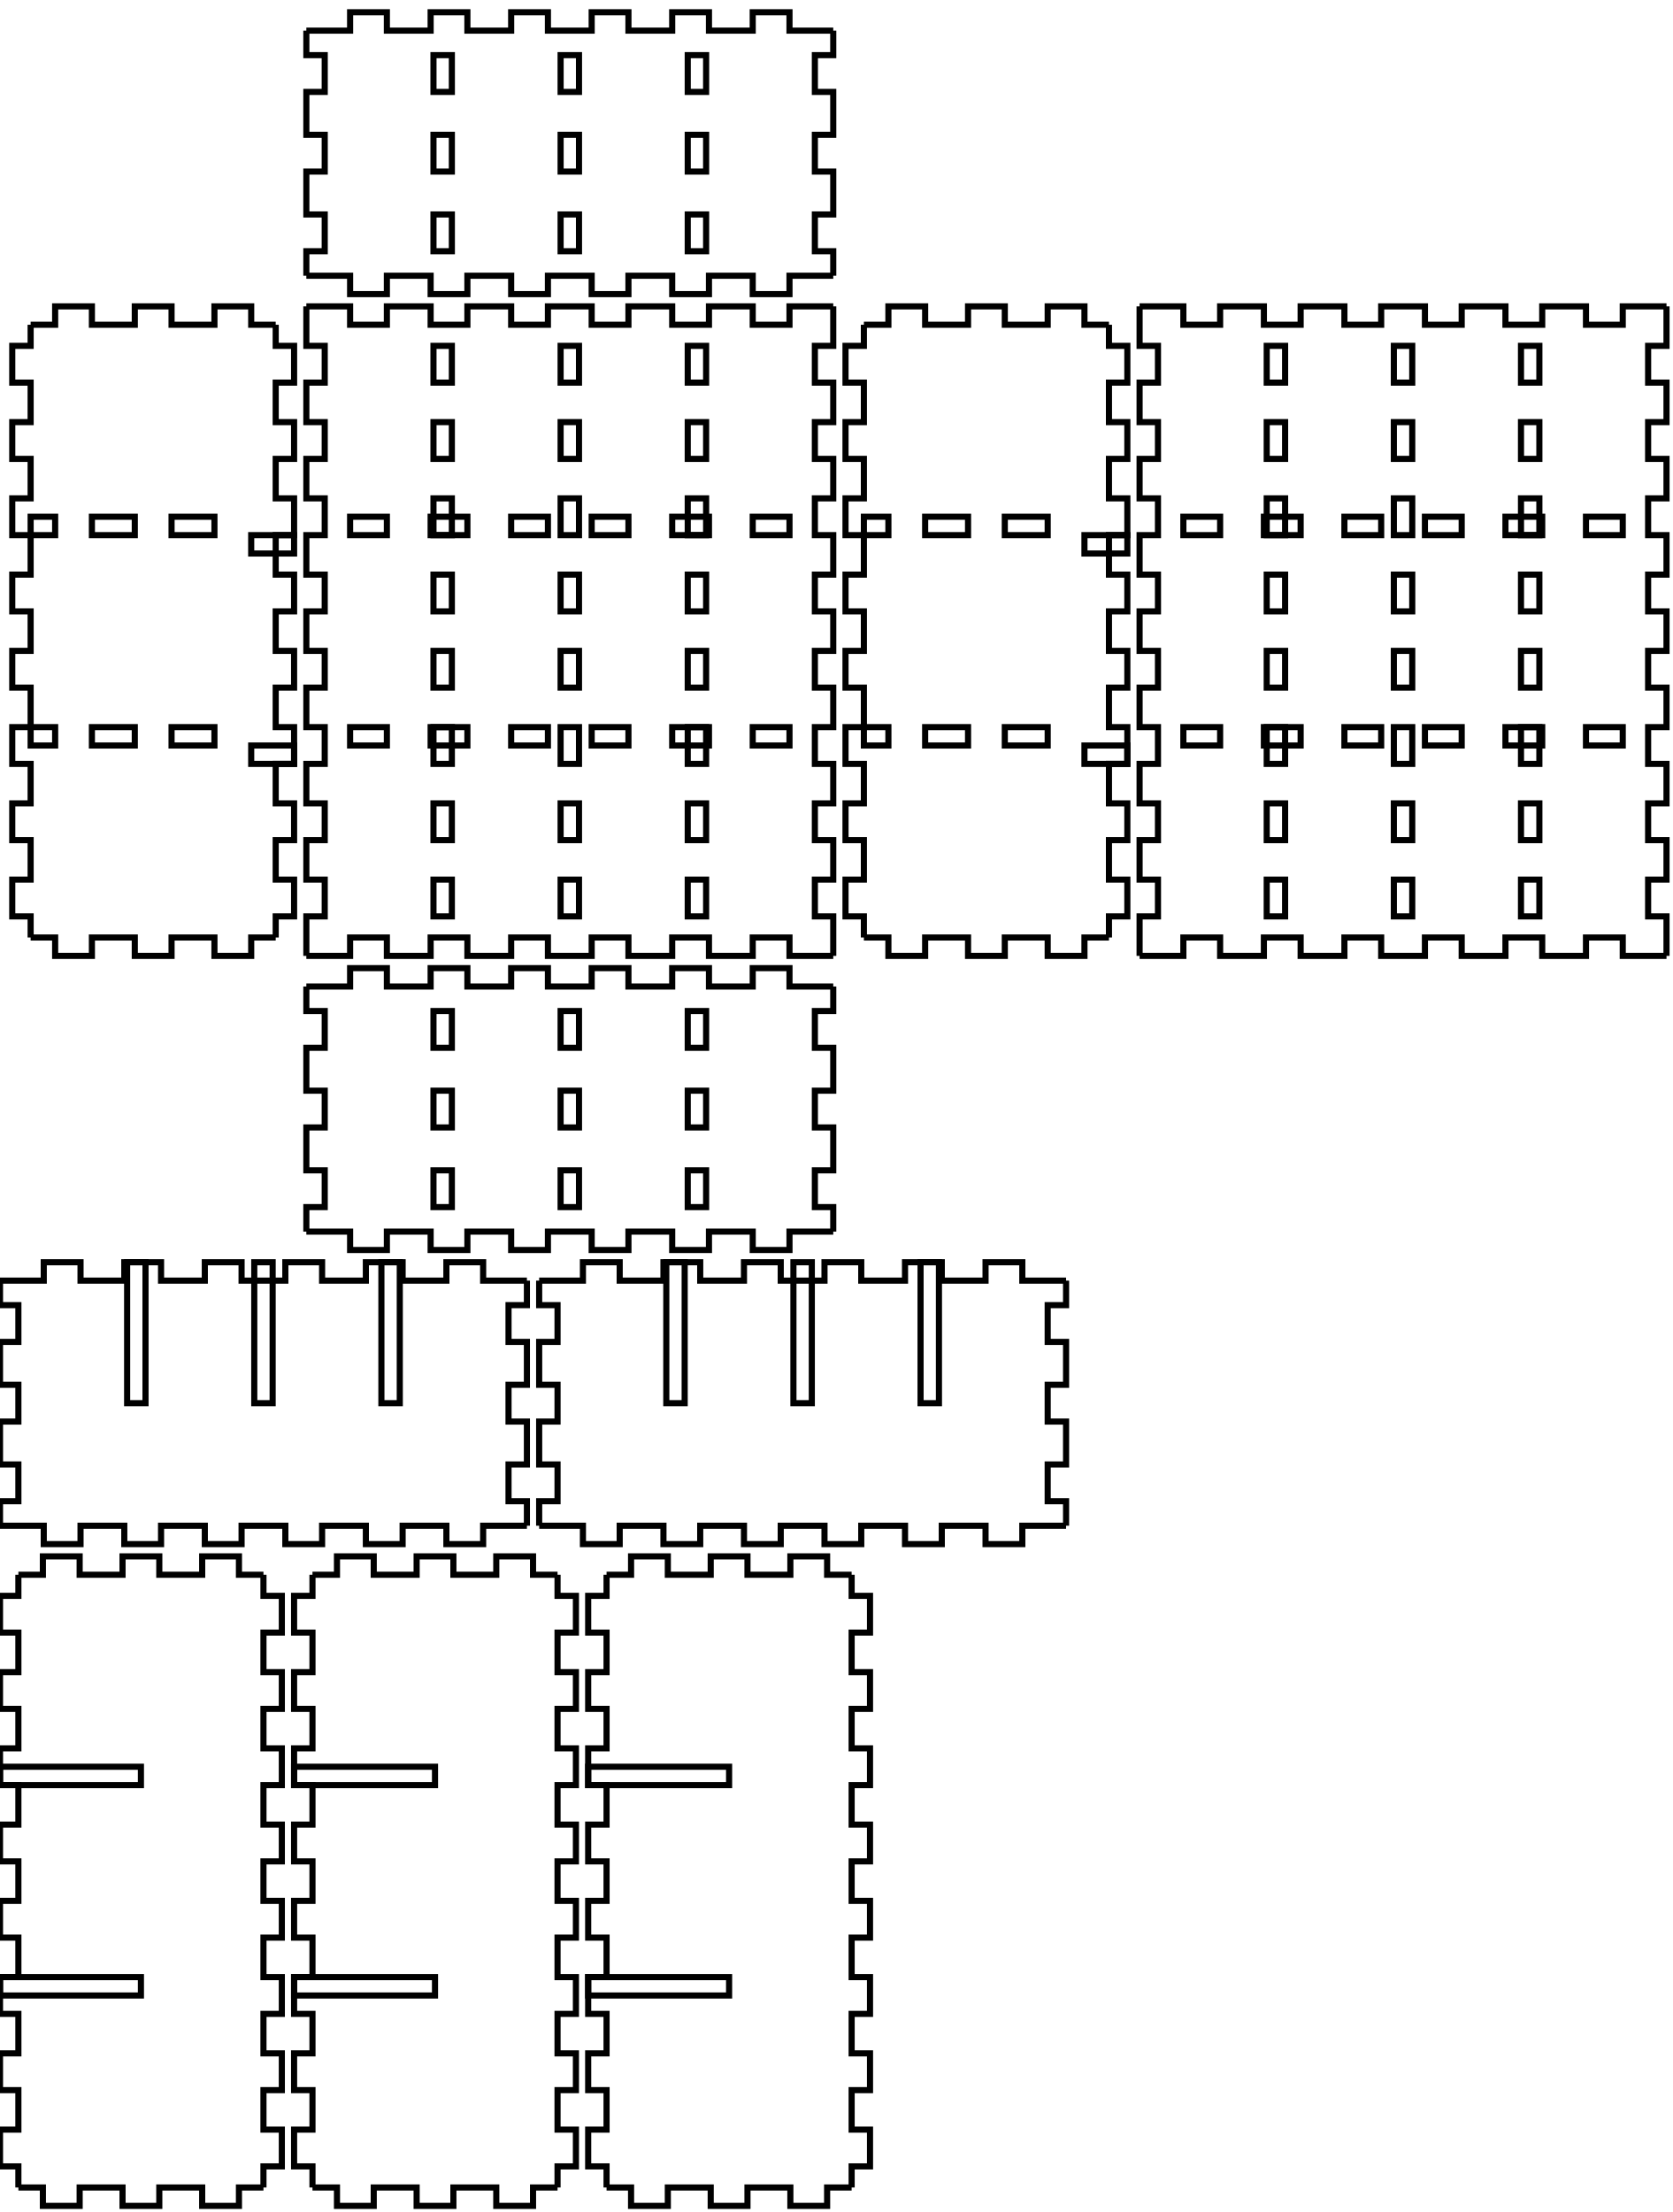
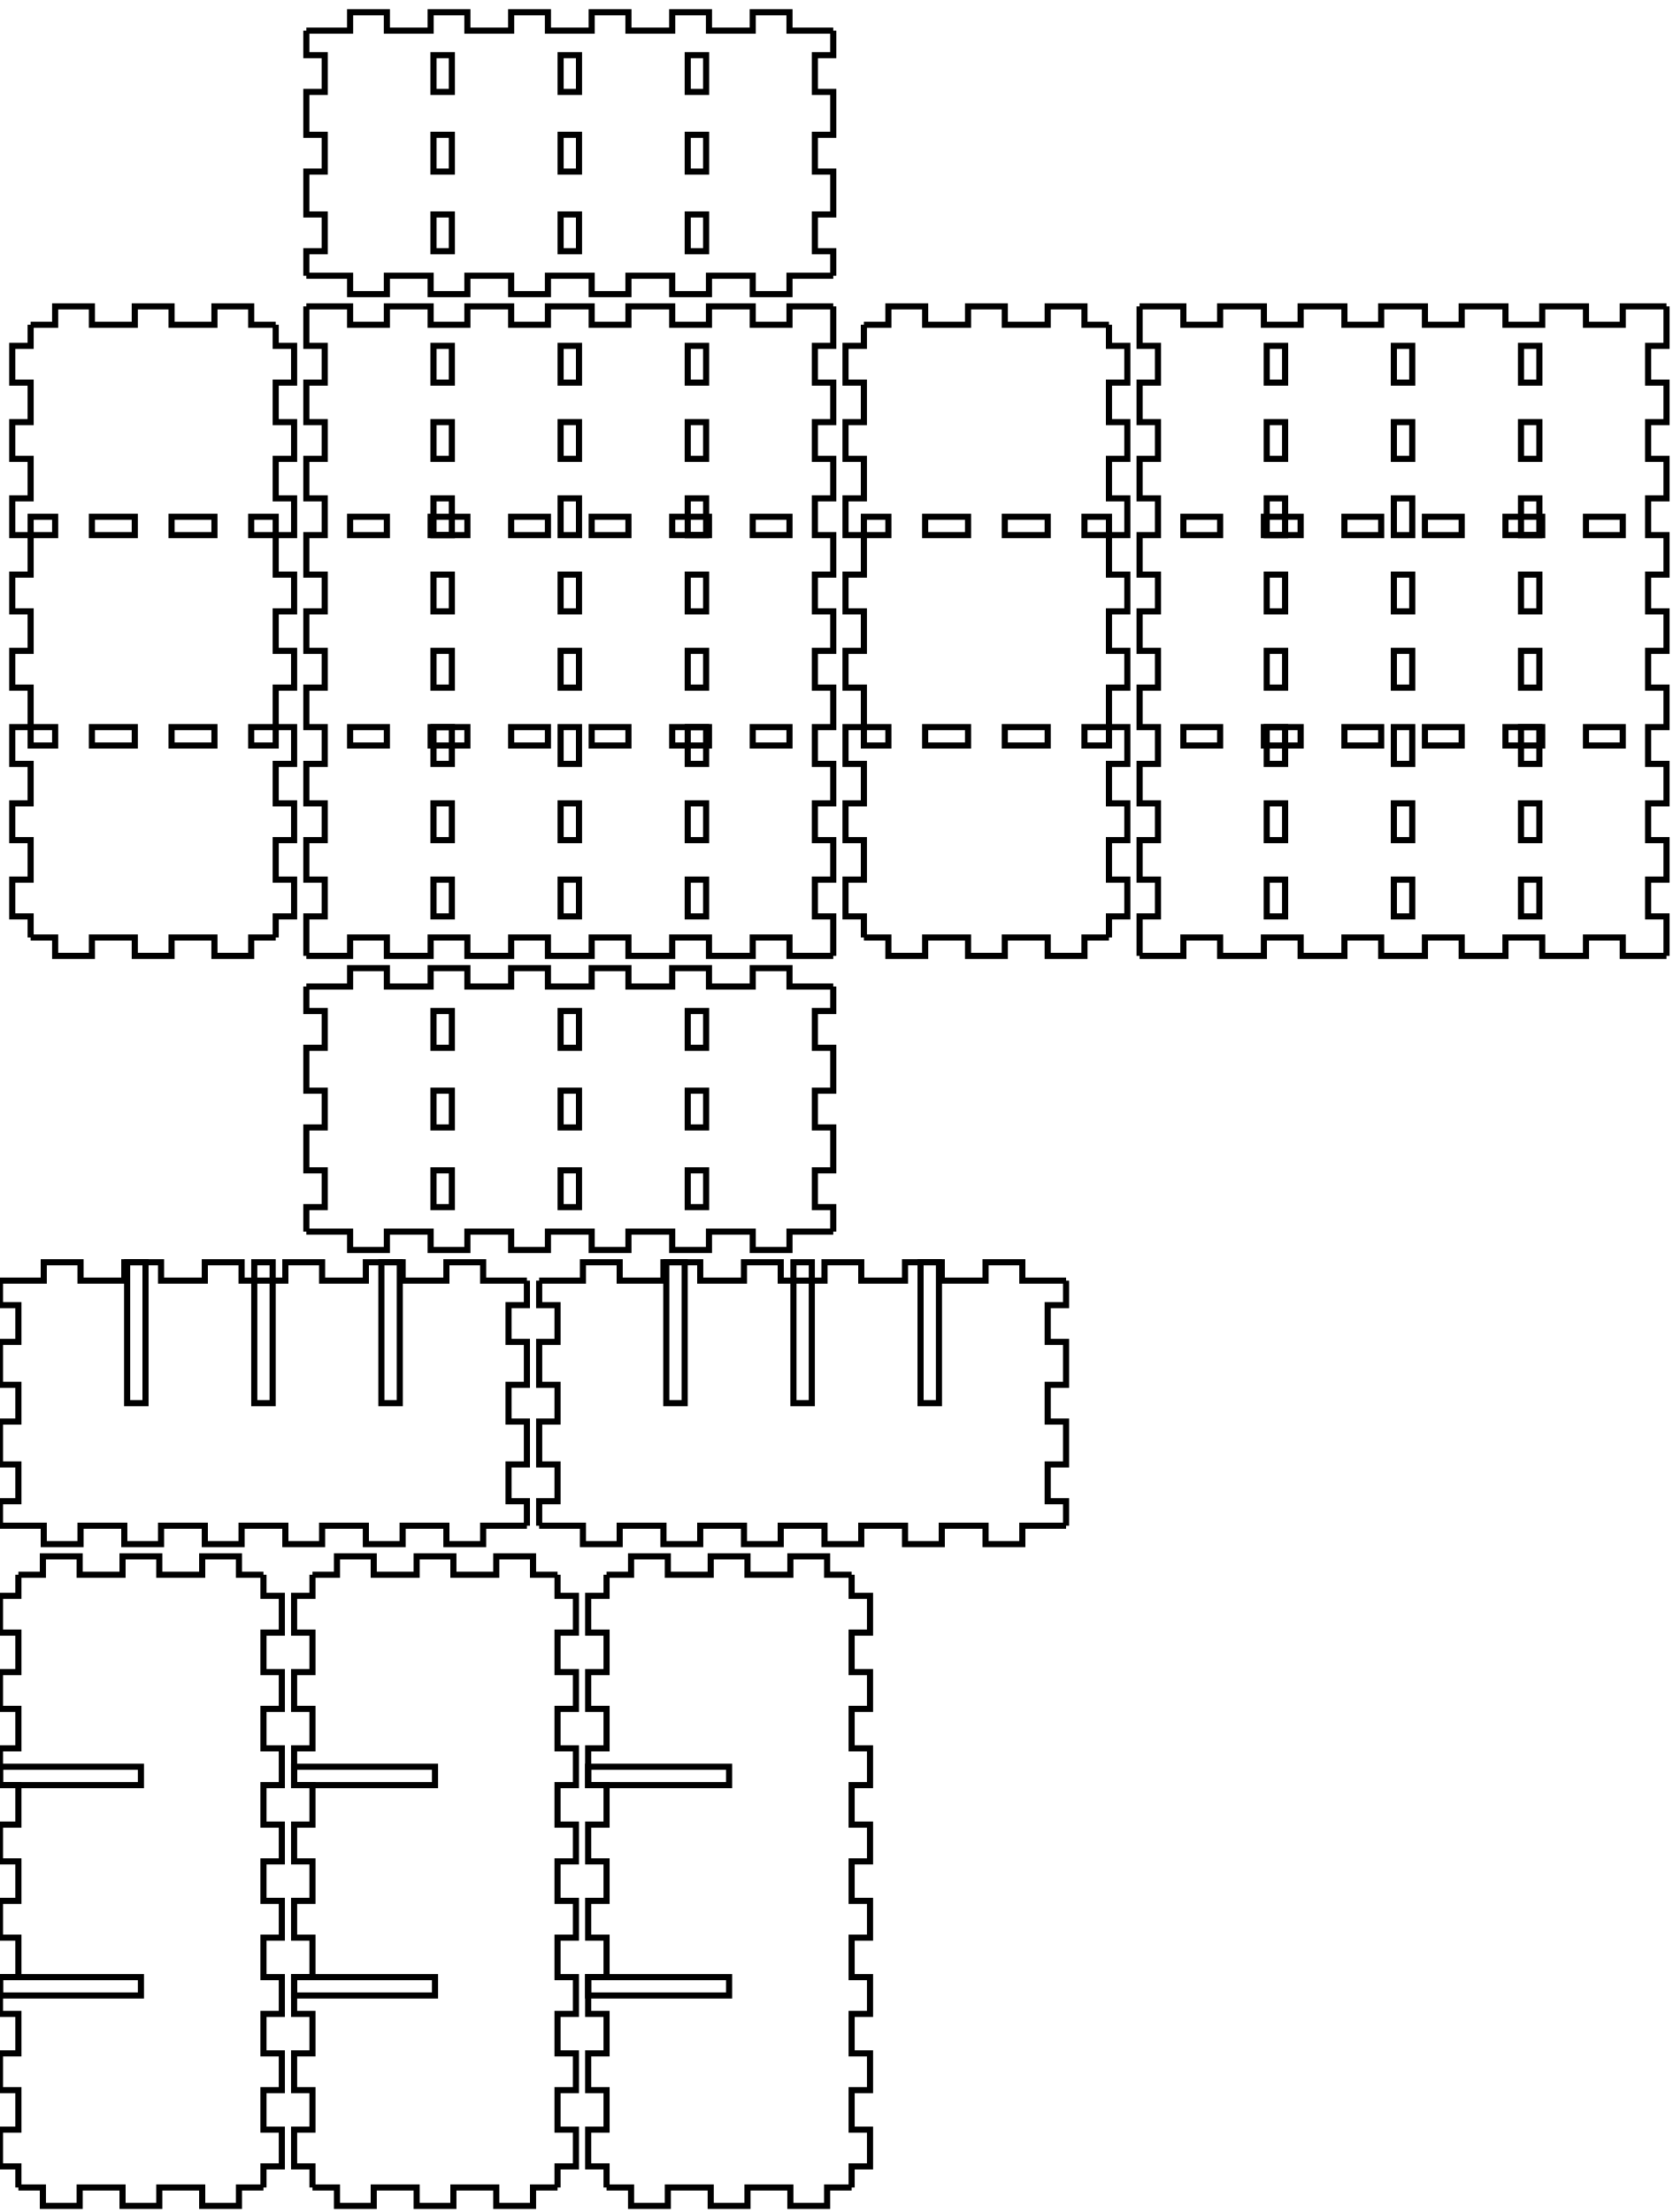
<svg xmlns="http://www.w3.org/2000/svg" width="273mm" height="361mm" viewBox="0 0 273 361" version="1.1" id="svg5">
  <defs id="defs2" />
  <g id="layer1">
    <g id="piece_001">
      <path id="side_001" style="fill:none;stroke:#000000;stroke-width:1" d="M 50 161 L 57.143 161 L 57.143 158 L 63.143 158 L 63.143 161 L 70.286 161 L 70.286 158 L 76.286 158 L 76.286 161 L 83.429 161 L 83.429 158 L 89.429 158 L 89.429 161 L 96.571 161 L 96.571 158 L 102.571 158 L 102.571 161 L 109.714 161 L 109.714 158 L 115.714 158 L 115.714 161 L 122.857 161 L 122.857 158 L 128.857 158 L 128.857 161 L 136 161" />
      <path id="side_002" style="fill:none;stroke:#000000;stroke-width:1" d="M 136 161 L 136 165 L 133 165 L 133 171 L 136 171 L 136 178 L 133 178 L 133 184 L 136 184 L 136 191 L 133 191 L 133 197 L 136 197 L 136 201" />
      <path id="hole_001" style="fill:none;stroke:#000000;stroke-width:1" d="M 112.25 165 L 112.25 171 L 115.25 171 L 115.25 165 L 112.25 165 Z" />
      <path id="hole_002" style="fill:none;stroke:#000000;stroke-width:1" d="M 91.5 165 L 91.5 171 L 94.5 171 L 94.5 165 L 91.5 165 Z" />
      <path id="hole_003" style="fill:none;stroke:#000000;stroke-width:1" d="M 70.75 165 L 70.75 171 L 73.75 171 L 73.75 165 L 70.75 165 Z" />
      <path id="hole_004" style="fill:none;stroke:#000000;stroke-width:1" d="M 112.25 178 L 112.25 184 L 115.25 184 L 115.25 178 L 112.25 178 Z" />
      <path id="hole_005" style="fill:none;stroke:#000000;stroke-width:1" d="M 91.5 178 L 91.5 184 L 94.5 184 L 94.5 178 L 91.5 178 Z" />
      <path id="hole_006" style="fill:none;stroke:#000000;stroke-width:1" d="M 70.75 178 L 70.75 184 L 73.75 184 L 73.75 178 L 70.75 178 Z" />
      <path id="hole_007" style="fill:none;stroke:#000000;stroke-width:1" d="M 112.25 191 L 112.25 197 L 115.25 197 L 115.25 191 L 112.25 191 Z" />
      <path id="hole_008" style="fill:none;stroke:#000000;stroke-width:1" d="M 91.5 191 L 91.5 197 L 94.5 197 L 94.5 191 L 91.5 191 Z" />
      <path id="hole_009" style="fill:none;stroke:#000000;stroke-width:1" d="M 70.75 191 L 70.75 197 L 73.75 197 L 73.75 191 L 70.75 191 Z" />
      <path id="side_003" style="fill:none;stroke:#000000;stroke-width:1" d="M 136 201 L 128.857 201 L 128.857 204 L 122.857 204 L 122.857 201 L 115.714 201 L 115.714 204 L 109.714 204 L 109.714 201 L 102.571 201 L 102.571 204 L 96.571 204 L 96.571 201 L 89.429 201 L 89.429 204 L 83.429 204 L 83.429 201 L 76.286 201 L 76.286 204 L 70.286 204 L 70.286 201 L 63.143 201 L 63.143 204 L 57.143 204 L 57.143 201 L 50 201" />
      <path id="side_004" style="fill:none;stroke:#000000;stroke-width:1" d="M 50 201 L 50 197 L 53 197 L 53 191 L 50 191 L 50 184 L 53 184 L 53 178 L 50 178 L 50 171 L 53 171 L 53 165 L 50 165 L 50 161" />
    </g>
    <g id="xdivider_001">
      <path id="side_005" style="fill:none;stroke:#000000;stroke-width:1" d="M 0 209 L 7.143 209 L 7.143 206 L 13.143 206 L 13.143 209 L 20.286 209 L 20.286 206 L 26.286 206 L 26.286 209 L 33.429 209 L 33.429 206 L 39.429 206 L 39.429 209 L 46.571 209 L 46.571 206 L 52.571 206 L 52.571 209 L 59.714 209 L 59.714 206 L 65.714 206 L 65.714 209 L 72.857 209 L 72.857 206 L 78.857 206 L 78.857 209 L 86 209" />
      <path id="side_006" style="fill:none;stroke:#000000;stroke-width:1" d="M 86 209 L 86 213 L 83 213 L 83 219 L 86 219 L 86 226 L 83 226 L 83 232 L 86 232 L 86 239 L 83 239 L 83 245 L 86 245 L 86 249" />
      <path id="slot_001" style="fill:none;stroke:#000000;stroke-width:1" d="M 62.25 206 L 62.25 229 L 65.25 229 L 65.25 206 L 62.25 206 Z" />
      <path id="slot_002" style="fill:none;stroke:#000000;stroke-width:1" d="M 41.5 206 L 41.5 229 L 44.5 229 L 44.5 206 L 41.5 206 Z" />
      <path id="slot_003" style="fill:none;stroke:#000000;stroke-width:1" d="M 20.75 206 L 20.75 229 L 23.75 229 L 23.75 206 L 20.75 206 Z" />
      <path id="side_007" style="fill:none;stroke:#000000;stroke-width:1" d="M 86 249 L 78.857 249 L 78.857 252 L 72.857 252 L 72.857 249 L 65.714 249 L 65.714 252 L 59.714 252 L 59.714 249 L 52.571 249 L 52.571 252 L 46.571 252 L 46.571 249 L 39.429 249 L 39.429 252 L 33.429 252 L 33.429 249 L 26.286 249 L 26.286 252 L 20.286 252 L 20.286 249 L 13.143 249 L 13.143 252 L 7.143 252 L 7.143 249 L 0 249" />
      <path id="side_008" style="fill:none;stroke:#000000;stroke-width:1" d="M 0 249 L 0 245 L 3 245 L 3 239 L 0 239 L 0 232 L 3 232 L 3 226 L 0 226 L 0 219 L 3 219 L 3 213 L 0 213 L 0 209" />
    </g>
    <g id="xdivider_002">
      <path id="side_009" style="fill:none;stroke:#000000;stroke-width:1" d="M 88 209 L 95.143 209 L 95.143 206 L 101.143 206 L 101.143 209 L 108.286 209 L 108.286 206 L 114.286 206 L 114.286 209 L 121.429 209 L 121.429 206 L 127.429 206 L 127.429 209 L 134.571 209 L 134.571 206 L 140.571 206 L 140.571 209 L 147.714 209 L 147.714 206 L 153.714 206 L 153.714 209 L 160.857 209 L 160.857 206 L 166.857 206 L 166.857 209 L 174 209" />
      <path id="side_010" style="fill:none;stroke:#000000;stroke-width:1" d="M 174 209 L 174 213 L 171 213 L 171 219 L 174 219 L 174 226 L 171 226 L 171 232 L 174 232 L 174 239 L 171 239 L 171 245 L 174 245 L 174 249" />
      <path id="slot_004" style="fill:none;stroke:#000000;stroke-width:1" d="M 150.25 206 L 150.25 229 L 153.25 229 L 153.25 206 L 150.25 206 Z" />
      <path id="slot_005" style="fill:none;stroke:#000000;stroke-width:1" d="M 129.5 206 L 129.5 229 L 132.5 229 L 132.5 206 L 129.5 206 Z" />
      <path id="slot_006" style="fill:none;stroke:#000000;stroke-width:1" d="M 108.75 206 L 108.75 229 L 111.75 229 L 111.75 206 L 108.75 206 Z" />
      <path id="side_011" style="fill:none;stroke:#000000;stroke-width:1" d="M 174 249 L 166.857 249 L 166.857 252 L 160.857 252 L 160.857 249 L 153.714 249 L 153.714 252 L 147.714 252 L 147.714 249 L 140.571 249 L 140.571 252 L 134.571 252 L 134.571 249 L 127.429 249 L 127.429 252 L 121.429 252 L 121.429 249 L 114.286 249 L 114.286 252 L 108.286 252 L 108.286 249 L 101.143 249 L 101.143 252 L 95.143 252 L 95.143 249 L 88 249" />
      <path id="side_012" style="fill:none;stroke:#000000;stroke-width:1" d="M 88 249 L 88 245 L 91 245 L 91 239 L 88 239 L 88 232 L 91 232 L 91 226 L 88 226 L 88 219 L 91 219 L 91 213 L 88 213 L 88 209" />
    </g>
    <g id="piece_002">
      <path id="side_013" style="fill:none;stroke:#000000;stroke-width:1" d="M 5 53 L 9 53 L 9 50 L 15 50 L 15 53 L 22 53 L 22 50 L 28 50 L 28 53 L 35 53 L 35 50 L 41 50 L 41 53 L 45 53" />
      <path id="hole_010" style="fill:none;stroke:#000000;stroke-width:1" d="M 5 87.333 L 9 87.333 L 9 84.333 L 5 84.333 L 5 87.333 Z" />
      <path id="hole_011" style="fill:none;stroke:#000000;stroke-width:1" d="M 5 121.667 L 9 121.667 L 9 118.667 L 5 118.667 L 5 121.667 Z" />
      <path id="hole_012" style="fill:none;stroke:#000000;stroke-width:1" d="M 15 87.333 L 22 87.333 L 22 84.333 L 15 84.333 L 15 87.333 Z" />
      <path id="hole_013" style="fill:none;stroke:#000000;stroke-width:1" d="M 15 121.667 L 22 121.667 L 22 118.667 L 15 118.667 L 15 121.667 Z" />
      <path id="hole_014" style="fill:none;stroke:#000000;stroke-width:1" d="M 28 87.333 L 35 87.333 L 35 84.333 L 28 84.333 L 28 87.333 Z" />
      <path id="hole_015" style="fill:none;stroke:#000000;stroke-width:1" d="M 28 121.667 L 35 121.667 L 35 118.667 L 28 118.667 L 28 121.667 Z" />
-       <path id="hole_016" style="fill:none;stroke:#000000;stroke-width:1" d="M 41 87.333 L 48 87.333 L 48 90.333 L 41 90.333 L 41 87.333 Z" />
-       <path id="hole_017" style="fill:none;stroke:#000000;stroke-width:1" d="M 41 121.667 L 48 121.667 L 48 124.667 L 41 124.667 L 41 121.667 Z" />
+       <path id="hole_016" style="fill:none;stroke:#000000;stroke-width:1" d="M 41 87.333 L 45 87.333 L 45 84.333 L 41 84.333 L 41 87.333 Z" />
+       <path id="hole_017" style="fill:none;stroke:#000000;stroke-width:1" d="M 41 121.667 L 45 121.667 L 45 118.667 L 41 118.667 L 41 121.667 Z" />
      <path id="side_014" style="fill:none;stroke:#000000;stroke-width:1" d="M 45 53 L 45 56.444 L 48 56.444 L 48 62.444 L 45 62.444 L 45 68.889 L 48 68.889 L 48 74.889 L 45 74.889 L 45 81.333 L 48 81.333 L 48 87.333 L 45 87.333 L 45 93.778 L 48 93.778 L 48 99.778 L 45 99.778 L 45 106.222 L 48 106.222 L 48 112.222 L 45 112.222 L 45 118.667 L 48 118.667 L 48 124.667 L 45 124.667 L 45 131.111 L 48 131.111 L 48 137.111 L 45 137.111 L 45 143.556 L 48 143.556 L 48 149.556 L 45 149.556 L 45 153" />
      <path id="side_015" style="fill:none;stroke:#000000;stroke-width:1" d="M 45 153 L 41 153 L 41 156 L 35 156 L 35 153 L 28 153 L 28 156 L 22 156 L 22 153 L 15 153 L 15 156 L 9 156 L 9 153 L 5 153" />
      <path id="side_016" style="fill:none;stroke:#000000;stroke-width:1" d="M 5 153 L 5 149.556 L 2 149.556 L 2 143.556 L 5 143.556 L 5 137.111 L 2 137.111 L 2 131.111 L 5 131.111 L 5 124.667 L 2 124.667 L 2 118.667 L 5 118.667 L 5 112.222 L 2 112.222 L 2 106.222 L 5 106.222 L 5 99.778 L 2 99.778 L 2 93.778 L 5 93.778 L 5 87.333 L 2 87.333 L 2 81.333 L 5 81.333 L 5 74.889 L 2 74.889 L 2 68.889 L 5 68.889 L 5 62.444 L 2 62.444 L 2 56.444 L 5 56.444 L 5 53" />
    </g>
    <g id="ydivider_001">
      <path id="side_017" style="fill:none;stroke:#000000;stroke-width:1" d="M 3 257 L 7 257 L 7 254 L 13 254 L 13 257 L 20 257 L 20 254 L 26 254 L 26 257 L 33 257 L 33 254 L 39 254 L 39 257 L 43 257" />
      <path id="slot_007" style="fill:none;stroke:#000000;stroke-width:1" d="M 0 288.333 L 23 288.333 L 23 291.333 L 0 291.333 L 0 288.333 Z" />
      <path id="slot_008" style="fill:none;stroke:#000000;stroke-width:1" d="M 0 322.667 L 23 322.667 L 23 325.667 L 0 325.667 L 0 322.667 Z" />
      <path id="side_018" style="fill:none;stroke:#000000;stroke-width:1" d="M 43 257 L 43 260.444 L 46 260.444 L 46 266.444 L 43 266.444 L 43 272.889 L 46 272.889 L 46 278.889 L 43 278.889 L 43 285.333 L 46 285.333 L 46 291.333 L 43 291.333 L 43 297.778 L 46 297.778 L 46 303.778 L 43 303.778 L 43 310.222 L 46 310.222 L 46 316.222 L 43 316.222 L 43 322.667 L 46 322.667 L 46 328.667 L 43 328.667 L 43 335.111 L 46 335.111 L 46 341.111 L 43 341.111 L 43 347.556 L 46 347.556 L 46 353.556 L 43 353.556 L 43 357" />
      <path id="side_019" style="fill:none;stroke:#000000;stroke-width:1" d="M 43 357 L 39 357 L 39 360 L 33 360 L 33 357 L 26 357 L 26 360 L 20 360 L 20 357 L 13 357 L 13 360 L 7 360 L 7 357 L 3 357" />
      <path id="side_020" style="fill:none;stroke:#000000;stroke-width:1" d="M 3 357 L 3 353.556 L 0 353.556 L 0 347.556 L 3 347.556 L 3 341.111 L 0 341.111 L 0 335.111 L 3 335.111 L 3 328.667 L 0 328.667 L 0 322.667 L 3 322.667 L 3 316.222 L 0 316.222 L 0 310.222 L 3 310.222 L 3 303.778 L 0 303.778 L 0 297.778 L 3 297.778 L 3 291.333 L 0 291.333 L 0 285.333 L 3 285.333 L 3 278.889 L 0 278.889 L 0 272.889 L 3 272.889 L 3 266.444 L 0 266.444 L 0 260.444 L 3 260.444 L 3 257" />
    </g>
    <g id="ydivider_002">
      <path id="side_021" style="fill:none;stroke:#000000;stroke-width:1" d="M 51 257 L 55 257 L 55 254 L 61 254 L 61 257 L 68 257 L 68 254 L 74 254 L 74 257 L 81 257 L 81 254 L 87 254 L 87 257 L 91 257" />
      <path id="slot_009" style="fill:none;stroke:#000000;stroke-width:1" d="M 48 288.333 L 71 288.333 L 71 291.333 L 48 291.333 L 48 288.333 Z" />
      <path id="slot_010" style="fill:none;stroke:#000000;stroke-width:1" d="M 48 322.667 L 71 322.667 L 71 325.667 L 48 325.667 L 48 322.667 Z" />
      <path id="side_022" style="fill:none;stroke:#000000;stroke-width:1" d="M 91 257 L 91 260.444 L 94 260.444 L 94 266.444 L 91 266.444 L 91 272.889 L 94 272.889 L 94 278.889 L 91 278.889 L 91 285.333 L 94 285.333 L 94 291.333 L 91 291.333 L 91 297.778 L 94 297.778 L 94 303.778 L 91 303.778 L 91 310.222 L 94 310.222 L 94 316.222 L 91 316.222 L 91 322.667 L 94 322.667 L 94 328.667 L 91 328.667 L 91 335.111 L 94 335.111 L 94 341.111 L 91 341.111 L 91 347.556 L 94 347.556 L 94 353.556 L 91 353.556 L 91 357" />
      <path id="side_023" style="fill:none;stroke:#000000;stroke-width:1" d="M 91 357 L 87 357 L 87 360 L 81 360 L 81 357 L 74 357 L 74 360 L 68 360 L 68 357 L 61 357 L 61 360 L 55 360 L 55 357 L 51 357" />
      <path id="side_024" style="fill:none;stroke:#000000;stroke-width:1" d="M 51 357 L 51 353.556 L 48 353.556 L 48 347.556 L 51 347.556 L 51 341.111 L 48 341.111 L 48 335.111 L 51 335.111 L 51 328.667 L 48 328.667 L 48 322.667 L 51 322.667 L 51 316.222 L 48 316.222 L 48 310.222 L 51 310.222 L 51 303.778 L 48 303.778 L 48 297.778 L 51 297.778 L 51 291.333 L 48 291.333 L 48 285.333 L 51 285.333 L 51 278.889 L 48 278.889 L 48 272.889 L 51 272.889 L 51 266.444 L 48 266.444 L 48 260.444 L 51 260.444 L 51 257" />
    </g>
    <g id="ydivider_003">
      <path id="side_025" style="fill:none;stroke:#000000;stroke-width:1" d="M 99 257 L 103 257 L 103 254 L 109 254 L 109 257 L 116 257 L 116 254 L 122 254 L 122 257 L 129 257 L 129 254 L 135 254 L 135 257 L 139 257" />
      <path id="slot_011" style="fill:none;stroke:#000000;stroke-width:1" d="M 96 288.333 L 119 288.333 L 119 291.333 L 96 291.333 L 96 288.333 Z" />
      <path id="slot_012" style="fill:none;stroke:#000000;stroke-width:1" d="M 96 322.667 L 119 322.667 L 119 325.667 L 96 325.667 L 96 322.667 Z" />
      <path id="side_026" style="fill:none;stroke:#000000;stroke-width:1" d="M 139 257 L 139 260.444 L 142 260.444 L 142 266.444 L 139 266.444 L 139 272.889 L 142 272.889 L 142 278.889 L 139 278.889 L 139 285.333 L 142 285.333 L 142 291.333 L 139 291.333 L 139 297.778 L 142 297.778 L 142 303.778 L 139 303.778 L 139 310.222 L 142 310.222 L 142 316.222 L 139 316.222 L 139 322.667 L 142 322.667 L 142 328.667 L 139 328.667 L 139 335.111 L 142 335.111 L 142 341.111 L 139 341.111 L 139 347.556 L 142 347.556 L 142 353.556 L 139 353.556 L 139 357" />
      <path id="side_027" style="fill:none;stroke:#000000;stroke-width:1" d="M 139 357 L 135 357 L 135 360 L 129 360 L 129 357 L 122 357 L 122 360 L 116 360 L 116 357 L 109 357 L 109 360 L 103 360 L 103 357 L 99 357" />
      <path id="side_028" style="fill:none;stroke:#000000;stroke-width:1" d="M 99 357 L 99 353.556 L 96 353.556 L 96 347.556 L 99 347.556 L 99 341.111 L 96 341.111 L 96 335.111 L 99 335.111 L 99 328.667 L 96 328.667 L 96 322.667 L 99 322.667 L 99 316.222 L 96 316.222 L 96 310.222 L 99 310.222 L 99 303.778 L 96 303.778 L 96 297.778 L 99 297.778 L 99 291.333 L 96 291.333 L 96 285.333 L 99 285.333 L 99 278.889 L 96 278.889 L 96 272.889 L 99 272.889 L 99 266.444 L 96 266.444 L 96 260.444 L 99 260.444 L 99 257" />
    </g>
    <g id="piece_003">
      <path id="side_029" style="fill:none;stroke:#000000;stroke-width:1" d="M 50 50 L 57.143 50 L 57.143 53 L 63.143 53 L 63.143 50 L 70.286 50 L 70.286 53 L 76.286 53 L 76.286 50 L 83.429 50 L 83.429 53 L 89.429 53 L 89.429 50 L 96.571 50 L 96.571 53 L 102.571 53 L 102.571 50 L 109.714 50 L 109.714 53 L 115.714 53 L 115.714 50 L 122.857 50 L 122.857 53 L 128.857 53 L 128.857 50 L 136 50" />
      <path id="hole_018" style="fill:none;stroke:#000000;stroke-width:1" d="M 57.143 87.333 L 63.143 87.333 L 63.143 84.333 L 57.143 84.333 L 57.143 87.333 Z" />
      <path id="hole_019" style="fill:none;stroke:#000000;stroke-width:1" d="M 57.143 121.667 L 63.143 121.667 L 63.143 118.667 L 57.143 118.667 L 57.143 121.667 Z" />
      <path id="hole_020" style="fill:none;stroke:#000000;stroke-width:1" d="M 70.286 87.333 L 76.286 87.333 L 76.286 84.333 L 70.286 84.333 L 70.286 87.333 Z" />
      <path id="hole_021" style="fill:none;stroke:#000000;stroke-width:1" d="M 70.286 121.667 L 76.286 121.667 L 76.286 118.667 L 70.286 118.667 L 70.286 121.667 Z" />
      <path id="hole_022" style="fill:none;stroke:#000000;stroke-width:1" d="M 83.429 87.333 L 89.429 87.333 L 89.429 84.333 L 83.429 84.333 L 83.429 87.333 Z" />
      <path id="hole_023" style="fill:none;stroke:#000000;stroke-width:1" d="M 83.429 121.667 L 89.429 121.667 L 89.429 118.667 L 83.429 118.667 L 83.429 121.667 Z" />
      <path id="hole_024" style="fill:none;stroke:#000000;stroke-width:1" d="M 96.571 87.333 L 102.571 87.333 L 102.571 84.333 L 96.571 84.333 L 96.571 87.333 Z" />
      <path id="hole_025" style="fill:none;stroke:#000000;stroke-width:1" d="M 96.571 121.667 L 102.571 121.667 L 102.571 118.667 L 96.571 118.667 L 96.571 121.667 Z" />
      <path id="hole_026" style="fill:none;stroke:#000000;stroke-width:1" d="M 109.714 87.333 L 115.714 87.333 L 115.714 84.333 L 109.714 84.333 L 109.714 87.333 Z" />
      <path id="hole_027" style="fill:none;stroke:#000000;stroke-width:1" d="M 109.714 121.667 L 115.714 121.667 L 115.714 118.667 L 109.714 118.667 L 109.714 121.667 Z" />
      <path id="hole_028" style="fill:none;stroke:#000000;stroke-width:1" d="M 122.857 87.333 L 128.857 87.333 L 128.857 84.333 L 122.857 84.333 L 122.857 87.333 Z" />
      <path id="hole_029" style="fill:none;stroke:#000000;stroke-width:1" d="M 122.857 121.667 L 128.857 121.667 L 128.857 118.667 L 122.857 118.667 L 122.857 121.667 Z" />
      <path id="side_030" style="fill:none;stroke:#000000;stroke-width:1" d="M 136 50 L 136 56.444 L 133 56.444 L 133 62.444 L 136 62.444 L 136 68.889 L 133 68.889 L 133 74.889 L 136 74.889 L 136 81.333 L 133 81.333 L 133 87.333 L 136 87.333 L 136 93.778 L 133 93.778 L 133 99.778 L 136 99.778 L 136 106.222 L 133 106.222 L 133 112.222 L 136 112.222 L 136 118.667 L 133 118.667 L 133 124.667 L 136 124.667 L 136 131.111 L 133 131.111 L 133 137.111 L 136 137.111 L 136 143.556 L 133 143.556 L 133 149.556 L 136 149.556 L 136 156" />
      <path id="hole_030" style="fill:none;stroke:#000000;stroke-width:1" d="M 112.25 56.444 L 112.25 62.444 L 115.25 62.444 L 115.25 56.444 L 112.25 56.444 Z" />
      <path id="hole_031" style="fill:none;stroke:#000000;stroke-width:1" d="M 91.5 56.444 L 91.5 62.444 L 94.5 62.444 L 94.5 56.444 L 91.5 56.444 Z" />
      <path id="hole_032" style="fill:none;stroke:#000000;stroke-width:1" d="M 70.75 56.444 L 70.75 62.444 L 73.75 62.444 L 73.75 56.444 L 70.75 56.444 Z" />
      <path id="hole_033" style="fill:none;stroke:#000000;stroke-width:1" d="M 112.25 68.889 L 112.25 74.889 L 115.25 74.889 L 115.25 68.889 L 112.25 68.889 Z" />
      <path id="hole_034" style="fill:none;stroke:#000000;stroke-width:1" d="M 91.5 68.889 L 91.5 74.889 L 94.5 74.889 L 94.5 68.889 L 91.5 68.889 Z" />
      <path id="hole_035" style="fill:none;stroke:#000000;stroke-width:1" d="M 70.75 68.889 L 70.75 74.889 L 73.75 74.889 L 73.75 68.889 L 70.75 68.889 Z" />
      <path id="hole_036" style="fill:none;stroke:#000000;stroke-width:1" d="M 112.25 81.333 L 112.25 87.333 L 115.25 87.333 L 115.25 81.333 L 112.25 81.333 Z" />
      <path id="hole_037" style="fill:none;stroke:#000000;stroke-width:1" d="M 91.5 81.333 L 91.5 87.333 L 94.5 87.333 L 94.5 81.333 L 91.5 81.333 Z" />
      <path id="hole_038" style="fill:none;stroke:#000000;stroke-width:1" d="M 70.75 81.333 L 70.75 87.333 L 73.75 87.333 L 73.75 81.333 L 70.75 81.333 Z" />
      <path id="hole_039" style="fill:none;stroke:#000000;stroke-width:1" d="M 112.25 93.778 L 112.25 99.778 L 115.25 99.778 L 115.25 93.778 L 112.25 93.778 Z" />
      <path id="hole_040" style="fill:none;stroke:#000000;stroke-width:1" d="M 91.5 93.778 L 91.5 99.778 L 94.5 99.778 L 94.5 93.778 L 91.5 93.778 Z" />
      <path id="hole_041" style="fill:none;stroke:#000000;stroke-width:1" d="M 70.75 93.778 L 70.75 99.778 L 73.75 99.778 L 73.75 93.778 L 70.75 93.778 Z" />
      <path id="hole_042" style="fill:none;stroke:#000000;stroke-width:1" d="M 112.25 106.222 L 112.25 112.222 L 115.25 112.222 L 115.25 106.222 L 112.25 106.222 Z" />
      <path id="hole_043" style="fill:none;stroke:#000000;stroke-width:1" d="M 91.5 106.222 L 91.5 112.222 L 94.5 112.222 L 94.5 106.222 L 91.5 106.222 Z" />
      <path id="hole_044" style="fill:none;stroke:#000000;stroke-width:1" d="M 70.75 106.222 L 70.75 112.222 L 73.75 112.222 L 73.75 106.222 L 70.75 106.222 Z" />
      <path id="hole_045" style="fill:none;stroke:#000000;stroke-width:1" d="M 112.25 118.667 L 112.25 124.667 L 115.25 124.667 L 115.25 118.667 L 112.25 118.667 Z" />
      <path id="hole_046" style="fill:none;stroke:#000000;stroke-width:1" d="M 91.5 118.667 L 91.5 124.667 L 94.5 124.667 L 94.5 118.667 L 91.5 118.667 Z" />
      <path id="hole_047" style="fill:none;stroke:#000000;stroke-width:1" d="M 70.75 118.667 L 70.75 124.667 L 73.75 124.667 L 73.75 118.667 L 70.75 118.667 Z" />
      <path id="hole_048" style="fill:none;stroke:#000000;stroke-width:1" d="M 112.25 131.111 L 112.25 137.111 L 115.25 137.111 L 115.25 131.111 L 112.25 131.111 Z" />
      <path id="hole_049" style="fill:none;stroke:#000000;stroke-width:1" d="M 91.5 131.111 L 91.5 137.111 L 94.5 137.111 L 94.5 131.111 L 91.5 131.111 Z" />
      <path id="hole_050" style="fill:none;stroke:#000000;stroke-width:1" d="M 70.75 131.111 L 70.75 137.111 L 73.75 137.111 L 73.75 131.111 L 70.75 131.111 Z" />
      <path id="hole_051" style="fill:none;stroke:#000000;stroke-width:1" d="M 112.25 143.556 L 112.25 149.556 L 115.25 149.556 L 115.25 143.556 L 112.25 143.556 Z" />
      <path id="hole_052" style="fill:none;stroke:#000000;stroke-width:1" d="M 91.5 143.556 L 91.5 149.556 L 94.5 149.556 L 94.5 143.556 L 91.5 143.556 Z" />
      <path id="hole_053" style="fill:none;stroke:#000000;stroke-width:1" d="M 70.75 143.556 L 70.75 149.556 L 73.75 149.556 L 73.75 143.556 L 70.75 143.556 Z" />
      <path id="side_031" style="fill:none;stroke:#000000;stroke-width:1" d="M 136 156 L 128.857 156 L 128.857 153 L 122.857 153 L 122.857 156 L 115.714 156 L 115.714 153 L 109.714 153 L 109.714 156 L 102.571 156 L 102.571 153 L 96.571 153 L 96.571 156 L 89.429 156 L 89.429 153 L 83.429 153 L 83.429 156 L 76.286 156 L 76.286 153 L 70.286 153 L 70.286 156 L 63.143 156 L 63.143 153 L 57.143 153 L 57.143 156 L 50 156" />
      <path id="side_032" style="fill:none;stroke:#000000;stroke-width:1" d="M 50 156 L 50 149.556 L 53 149.556 L 53 143.556 L 50 143.556 L 50 137.111 L 53 137.111 L 53 131.111 L 50 131.111 L 50 124.667 L 53 124.667 L 53 118.667 L 50 118.667 L 50 112.222 L 53 112.222 L 53 106.222 L 50 106.222 L 50 99.778 L 53 99.778 L 53 93.778 L 50 93.778 L 50 87.333 L 53 87.333 L 53 81.333 L 50 81.333 L 50 74.889 L 53 74.889 L 53 68.889 L 50 68.889 L 50 62.444 L 53 62.444 L 53 56.444 L 50 56.444 L 50 50" />
    </g>
    <g id="piece_004">
      <path id="side_033" style="fill:none;stroke:#000000;stroke-width:1" d="M 141 53 L 145 53 L 145 50 L 151 50 L 151 53 L 158 53 L 158 50 L 164 50 L 164 53 L 171 53 L 171 50 L 177 50 L 177 53 L 181 53" />
      <path id="hole_054" style="fill:none;stroke:#000000;stroke-width:1" d="M 141 87.333 L 145 87.333 L 145 84.333 L 141 84.333 L 141 87.333 Z" />
      <path id="hole_055" style="fill:none;stroke:#000000;stroke-width:1" d="M 141 121.667 L 145 121.667 L 145 118.667 L 141 118.667 L 141 121.667 Z" />
      <path id="hole_056" style="fill:none;stroke:#000000;stroke-width:1" d="M 151 87.333 L 158 87.333 L 158 84.333 L 151 84.333 L 151 87.333 Z" />
      <path id="hole_057" style="fill:none;stroke:#000000;stroke-width:1" d="M 151 121.667 L 158 121.667 L 158 118.667 L 151 118.667 L 151 121.667 Z" />
      <path id="hole_058" style="fill:none;stroke:#000000;stroke-width:1" d="M 164 87.333 L 171 87.333 L 171 84.333 L 164 84.333 L 164 87.333 Z" />
      <path id="hole_059" style="fill:none;stroke:#000000;stroke-width:1" d="M 164 121.667 L 171 121.667 L 171 118.667 L 164 118.667 L 164 121.667 Z" />
-       <path id="hole_060" style="fill:none;stroke:#000000;stroke-width:1" d="M 177 87.333 L 184 87.333 L 184 90.333 L 177 90.333 L 177 87.333 Z" />
-       <path id="hole_061" style="fill:none;stroke:#000000;stroke-width:1" d="M 177 121.667 L 184 121.667 L 184 124.667 L 177 124.667 L 177 121.667 Z" />
+       <path id="hole_060" style="fill:none;stroke:#000000;stroke-width:1" d="M 177 87.333 L 181 87.333 L 181 84.333 L 177 84.333 L 177 87.333 Z" />
+       <path id="hole_061" style="fill:none;stroke:#000000;stroke-width:1" d="M 177 121.667 L 181 121.667 L 181 118.667 L 177 118.667 L 177 121.667 Z" />
      <path id="side_034" style="fill:none;stroke:#000000;stroke-width:1" d="M 181 53 L 181 56.444 L 184 56.444 L 184 62.444 L 181 62.444 L 181 68.889 L 184 68.889 L 184 74.889 L 181 74.889 L 181 81.333 L 184 81.333 L 184 87.333 L 181 87.333 L 181 93.778 L 184 93.778 L 184 99.778 L 181 99.778 L 181 106.222 L 184 106.222 L 184 112.222 L 181 112.222 L 181 118.667 L 184 118.667 L 184 124.667 L 181 124.667 L 181 131.111 L 184 131.111 L 184 137.111 L 181 137.111 L 181 143.556 L 184 143.556 L 184 149.556 L 181 149.556 L 181 153" />
      <path id="side_035" style="fill:none;stroke:#000000;stroke-width:1" d="M 181 153 L 177 153 L 177 156 L 171 156 L 171 153 L 164 153 L 164 156 L 158 156 L 158 153 L 151 153 L 151 156 L 145 156 L 145 153 L 141 153" />
      <path id="side_036" style="fill:none;stroke:#000000;stroke-width:1" d="M 141 153 L 141 149.556 L 138 149.556 L 138 143.556 L 141 143.556 L 141 137.111 L 138 137.111 L 138 131.111 L 141 131.111 L 141 124.667 L 138 124.667 L 138 118.667 L 141 118.667 L 141 112.222 L 138 112.222 L 138 106.222 L 141 106.222 L 141 99.778 L 138 99.778 L 138 93.778 L 141 93.778 L 141 87.333 L 138 87.333 L 138 81.333 L 141 81.333 L 141 74.889 L 138 74.889 L 138 68.889 L 141 68.889 L 141 62.444 L 138 62.444 L 138 56.444 L 141 56.444 L 141 53" />
    </g>
    <g id="piece_005">
      <path id="side_037" style="fill:none;stroke:#000000;stroke-width:1" d="M 186 50 L 193.143 50 L 193.143 53 L 199.143 53 L 199.143 50 L 206.286 50 L 206.286 53 L 212.286 53 L 212.286 50 L 219.429 50 L 219.429 53 L 225.429 53 L 225.429 50 L 232.571 50 L 232.571 53 L 238.571 53 L 238.571 50 L 245.714 50 L 245.714 53 L 251.714 53 L 251.714 50 L 258.857 50 L 258.857 53 L 264.857 53 L 264.857 50 L 272 50" />
      <path id="hole_062" style="fill:none;stroke:#000000;stroke-width:1" d="M 193.143 87.333 L 199.143 87.333 L 199.143 84.333 L 193.143 84.333 L 193.143 87.333 Z" />
      <path id="hole_063" style="fill:none;stroke:#000000;stroke-width:1" d="M 193.143 121.667 L 199.143 121.667 L 199.143 118.667 L 193.143 118.667 L 193.143 121.667 Z" />
      <path id="hole_064" style="fill:none;stroke:#000000;stroke-width:1" d="M 206.286 87.333 L 212.286 87.333 L 212.286 84.333 L 206.286 84.333 L 206.286 87.333 Z" />
      <path id="hole_065" style="fill:none;stroke:#000000;stroke-width:1" d="M 206.286 121.667 L 212.286 121.667 L 212.286 118.667 L 206.286 118.667 L 206.286 121.667 Z" />
      <path id="hole_066" style="fill:none;stroke:#000000;stroke-width:1" d="M 219.429 87.333 L 225.429 87.333 L 225.429 84.333 L 219.429 84.333 L 219.429 87.333 Z" />
      <path id="hole_067" style="fill:none;stroke:#000000;stroke-width:1" d="M 219.429 121.667 L 225.429 121.667 L 225.429 118.667 L 219.429 118.667 L 219.429 121.667 Z" />
      <path id="hole_068" style="fill:none;stroke:#000000;stroke-width:1" d="M 232.571 87.333 L 238.571 87.333 L 238.571 84.333 L 232.571 84.333 L 232.571 87.333 Z" />
      <path id="hole_069" style="fill:none;stroke:#000000;stroke-width:1" d="M 232.571 121.667 L 238.571 121.667 L 238.571 118.667 L 232.571 118.667 L 232.571 121.667 Z" />
      <path id="hole_070" style="fill:none;stroke:#000000;stroke-width:1" d="M 245.714 87.333 L 251.714 87.333 L 251.714 84.333 L 245.714 84.333 L 245.714 87.333 Z" />
      <path id="hole_071" style="fill:none;stroke:#000000;stroke-width:1" d="M 245.714 121.667 L 251.714 121.667 L 251.714 118.667 L 245.714 118.667 L 245.714 121.667 Z" />
      <path id="hole_072" style="fill:none;stroke:#000000;stroke-width:1" d="M 258.857 87.333 L 264.857 87.333 L 264.857 84.333 L 258.857 84.333 L 258.857 87.333 Z" />
      <path id="hole_073" style="fill:none;stroke:#000000;stroke-width:1" d="M 258.857 121.667 L 264.857 121.667 L 264.857 118.667 L 258.857 118.667 L 258.857 121.667 Z" />
      <path id="side_038" style="fill:none;stroke:#000000;stroke-width:1" d="M 272 50 L 272 56.444 L 269 56.444 L 269 62.444 L 272 62.444 L 272 68.889 L 269 68.889 L 269 74.889 L 272 74.889 L 272 81.333 L 269 81.333 L 269 87.333 L 272 87.333 L 272 93.778 L 269 93.778 L 269 99.778 L 272 99.778 L 272 106.222 L 269 106.222 L 269 112.222 L 272 112.222 L 272 118.667 L 269 118.667 L 269 124.667 L 272 124.667 L 272 131.111 L 269 131.111 L 269 137.111 L 272 137.111 L 272 143.556 L 269 143.556 L 269 149.556 L 272 149.556 L 272 156" />
      <path id="hole_074" style="fill:none;stroke:#000000;stroke-width:1" d="M 248.25 56.444 L 248.25 62.444 L 251.25 62.444 L 251.25 56.444 L 248.25 56.444 Z" />
      <path id="hole_075" style="fill:none;stroke:#000000;stroke-width:1" d="M 227.5 56.444 L 227.5 62.444 L 230.5 62.444 L 230.5 56.444 L 227.5 56.444 Z" />
      <path id="hole_076" style="fill:none;stroke:#000000;stroke-width:1" d="M 206.75 56.444 L 206.75 62.444 L 209.75 62.444 L 209.75 56.444 L 206.75 56.444 Z" />
      <path id="hole_077" style="fill:none;stroke:#000000;stroke-width:1" d="M 248.25 68.889 L 248.25 74.889 L 251.25 74.889 L 251.25 68.889 L 248.25 68.889 Z" />
      <path id="hole_078" style="fill:none;stroke:#000000;stroke-width:1" d="M 227.5 68.889 L 227.5 74.889 L 230.5 74.889 L 230.5 68.889 L 227.5 68.889 Z" />
      <path id="hole_079" style="fill:none;stroke:#000000;stroke-width:1" d="M 206.75 68.889 L 206.75 74.889 L 209.75 74.889 L 209.75 68.889 L 206.75 68.889 Z" />
      <path id="hole_080" style="fill:none;stroke:#000000;stroke-width:1" d="M 248.25 81.333 L 248.25 87.333 L 251.25 87.333 L 251.25 81.333 L 248.25 81.333 Z" />
      <path id="hole_081" style="fill:none;stroke:#000000;stroke-width:1" d="M 227.5 81.333 L 227.5 87.333 L 230.5 87.333 L 230.5 81.333 L 227.5 81.333 Z" />
      <path id="hole_082" style="fill:none;stroke:#000000;stroke-width:1" d="M 206.75 81.333 L 206.75 87.333 L 209.75 87.333 L 209.75 81.333 L 206.75 81.333 Z" />
      <path id="hole_083" style="fill:none;stroke:#000000;stroke-width:1" d="M 248.25 93.778 L 248.25 99.778 L 251.25 99.778 L 251.25 93.778 L 248.25 93.778 Z" />
      <path id="hole_084" style="fill:none;stroke:#000000;stroke-width:1" d="M 227.5 93.778 L 227.5 99.778 L 230.5 99.778 L 230.5 93.778 L 227.5 93.778 Z" />
      <path id="hole_085" style="fill:none;stroke:#000000;stroke-width:1" d="M 206.75 93.778 L 206.75 99.778 L 209.75 99.778 L 209.75 93.778 L 206.75 93.778 Z" />
      <path id="hole_086" style="fill:none;stroke:#000000;stroke-width:1" d="M 248.25 106.222 L 248.25 112.222 L 251.25 112.222 L 251.25 106.222 L 248.25 106.222 Z" />
      <path id="hole_087" style="fill:none;stroke:#000000;stroke-width:1" d="M 227.5 106.222 L 227.5 112.222 L 230.5 112.222 L 230.5 106.222 L 227.5 106.222 Z" />
      <path id="hole_088" style="fill:none;stroke:#000000;stroke-width:1" d="M 206.75 106.222 L 206.75 112.222 L 209.75 112.222 L 209.75 106.222 L 206.75 106.222 Z" />
      <path id="hole_089" style="fill:none;stroke:#000000;stroke-width:1" d="M 248.25 118.667 L 248.25 124.667 L 251.25 124.667 L 251.25 118.667 L 248.25 118.667 Z" />
      <path id="hole_090" style="fill:none;stroke:#000000;stroke-width:1" d="M 227.5 118.667 L 227.5 124.667 L 230.5 124.667 L 230.5 118.667 L 227.5 118.667 Z" />
      <path id="hole_091" style="fill:none;stroke:#000000;stroke-width:1" d="M 206.75 118.667 L 206.75 124.667 L 209.75 124.667 L 209.75 118.667 L 206.75 118.667 Z" />
      <path id="hole_092" style="fill:none;stroke:#000000;stroke-width:1" d="M 248.25 131.111 L 248.25 137.111 L 251.25 137.111 L 251.25 131.111 L 248.25 131.111 Z" />
      <path id="hole_093" style="fill:none;stroke:#000000;stroke-width:1" d="M 227.5 131.111 L 227.5 137.111 L 230.5 137.111 L 230.5 131.111 L 227.5 131.111 Z" />
      <path id="hole_094" style="fill:none;stroke:#000000;stroke-width:1" d="M 206.75 131.111 L 206.75 137.111 L 209.75 137.111 L 209.75 131.111 L 206.75 131.111 Z" />
      <path id="hole_095" style="fill:none;stroke:#000000;stroke-width:1" d="M 248.25 143.556 L 248.25 149.556 L 251.25 149.556 L 251.25 143.556 L 248.25 143.556 Z" />
      <path id="hole_096" style="fill:none;stroke:#000000;stroke-width:1" d="M 227.5 143.556 L 227.5 149.556 L 230.5 149.556 L 230.5 143.556 L 227.5 143.556 Z" />
      <path id="hole_097" style="fill:none;stroke:#000000;stroke-width:1" d="M 206.75 143.556 L 206.75 149.556 L 209.75 149.556 L 209.75 143.556 L 206.75 143.556 Z" />
      <path id="side_039" style="fill:none;stroke:#000000;stroke-width:1" d="M 272 156 L 264.857 156 L 264.857 153 L 258.857 153 L 258.857 156 L 251.714 156 L 251.714 153 L 245.714 153 L 245.714 156 L 238.571 156 L 238.571 153 L 232.571 153 L 232.571 156 L 225.429 156 L 225.429 153 L 219.429 153 L 219.429 156 L 212.286 156 L 212.286 153 L 206.286 153 L 206.286 156 L 199.143 156 L 199.143 153 L 193.143 153 L 193.143 156 L 186 156" />
      <path id="side_040" style="fill:none;stroke:#000000;stroke-width:1" d="M 186 156 L 186 149.556 L 189 149.556 L 189 143.556 L 186 143.556 L 186 137.111 L 189 137.111 L 189 131.111 L 186 131.111 L 186 124.667 L 189 124.667 L 189 118.667 L 186 118.667 L 186 112.222 L 189 112.222 L 189 106.222 L 186 106.222 L 186 99.778 L 189 99.778 L 189 93.778 L 186 93.778 L 186 87.333 L 189 87.333 L 189 81.333 L 186 81.333 L 186 74.889 L 189 74.889 L 189 68.889 L 186 68.889 L 186 62.444 L 189 62.444 L 189 56.444 L 186 56.444 L 186 50" />
    </g>
    <g id="piece_006">
      <path id="side_041" style="fill:none;stroke:#000000;stroke-width:1" d="M 50 5 L 57.143 5 L 57.143 2 L 63.143 2 L 63.143 5 L 70.286 5 L 70.286 2 L 76.286 2 L 76.286 5 L 83.429 5 L 83.429 2 L 89.429 2 L 89.429 5 L 96.571 5 L 96.571 2 L 102.571 2 L 102.571 5 L 109.714 5 L 109.714 2 L 115.714 2 L 115.714 5 L 122.857 5 L 122.857 2 L 128.857 2 L 128.857 5 L 136 5" />
      <path id="side_042" style="fill:none;stroke:#000000;stroke-width:1" d="M 136 5 L 136 9 L 133 9 L 133 15 L 136 15 L 136 22 L 133 22 L 133 28 L 136 28 L 136 35 L 133 35 L 133 41 L 136 41 L 136 45" />
      <path id="hole_098" style="fill:none;stroke:#000000;stroke-width:1" d="M 112.25 9 L 112.25 15 L 115.25 15 L 115.25 9 L 112.25 9 Z" />
      <path id="hole_099" style="fill:none;stroke:#000000;stroke-width:1" d="M 91.5 9 L 91.5 15 L 94.5 15 L 94.5 9 L 91.5 9 Z" />
      <path id="hole_100" style="fill:none;stroke:#000000;stroke-width:1" d="M 70.75 9 L 70.75 15 L 73.75 15 L 73.75 9 L 70.75 9 Z" />
      <path id="hole_101" style="fill:none;stroke:#000000;stroke-width:1" d="M 112.25 22 L 112.25 28 L 115.25 28 L 115.25 22 L 112.25 22 Z" />
      <path id="hole_102" style="fill:none;stroke:#000000;stroke-width:1" d="M 91.5 22 L 91.5 28 L 94.5 28 L 94.5 22 L 91.5 22 Z" />
      <path id="hole_103" style="fill:none;stroke:#000000;stroke-width:1" d="M 70.75 22 L 70.75 28 L 73.75 28 L 73.75 22 L 70.75 22 Z" />
      <path id="hole_104" style="fill:none;stroke:#000000;stroke-width:1" d="M 112.25 35 L 112.25 41 L 115.25 41 L 115.25 35 L 112.25 35 Z" />
      <path id="hole_105" style="fill:none;stroke:#000000;stroke-width:1" d="M 91.5 35 L 91.5 41 L 94.5 41 L 94.5 35 L 91.5 35 Z" />
      <path id="hole_106" style="fill:none;stroke:#000000;stroke-width:1" d="M 70.75 35 L 70.75 41 L 73.75 41 L 73.75 35 L 70.75 35 Z" />
      <path id="side_043" style="fill:none;stroke:#000000;stroke-width:1" d="M 136 45 L 128.857 45 L 128.857 48 L 122.857 48 L 122.857 45 L 115.714 45 L 115.714 48 L 109.714 48 L 109.714 45 L 102.571 45 L 102.571 48 L 96.571 48 L 96.571 45 L 89.429 45 L 89.429 48 L 83.429 48 L 83.429 45 L 76.286 45 L 76.286 48 L 70.286 48 L 70.286 45 L 63.143 45 L 63.143 48 L 57.143 48 L 57.143 45 L 50 45" />
      <path id="side_044" style="fill:none;stroke:#000000;stroke-width:1" d="M 50 45 L 50 41 L 53 41 L 53 35 L 50 35 L 50 28 L 53 28 L 53 22 L 50 22 L 50 15 L 53 15 L 53 9 L 50 9 L 50 5" />
    </g>
  </g>
</svg>
